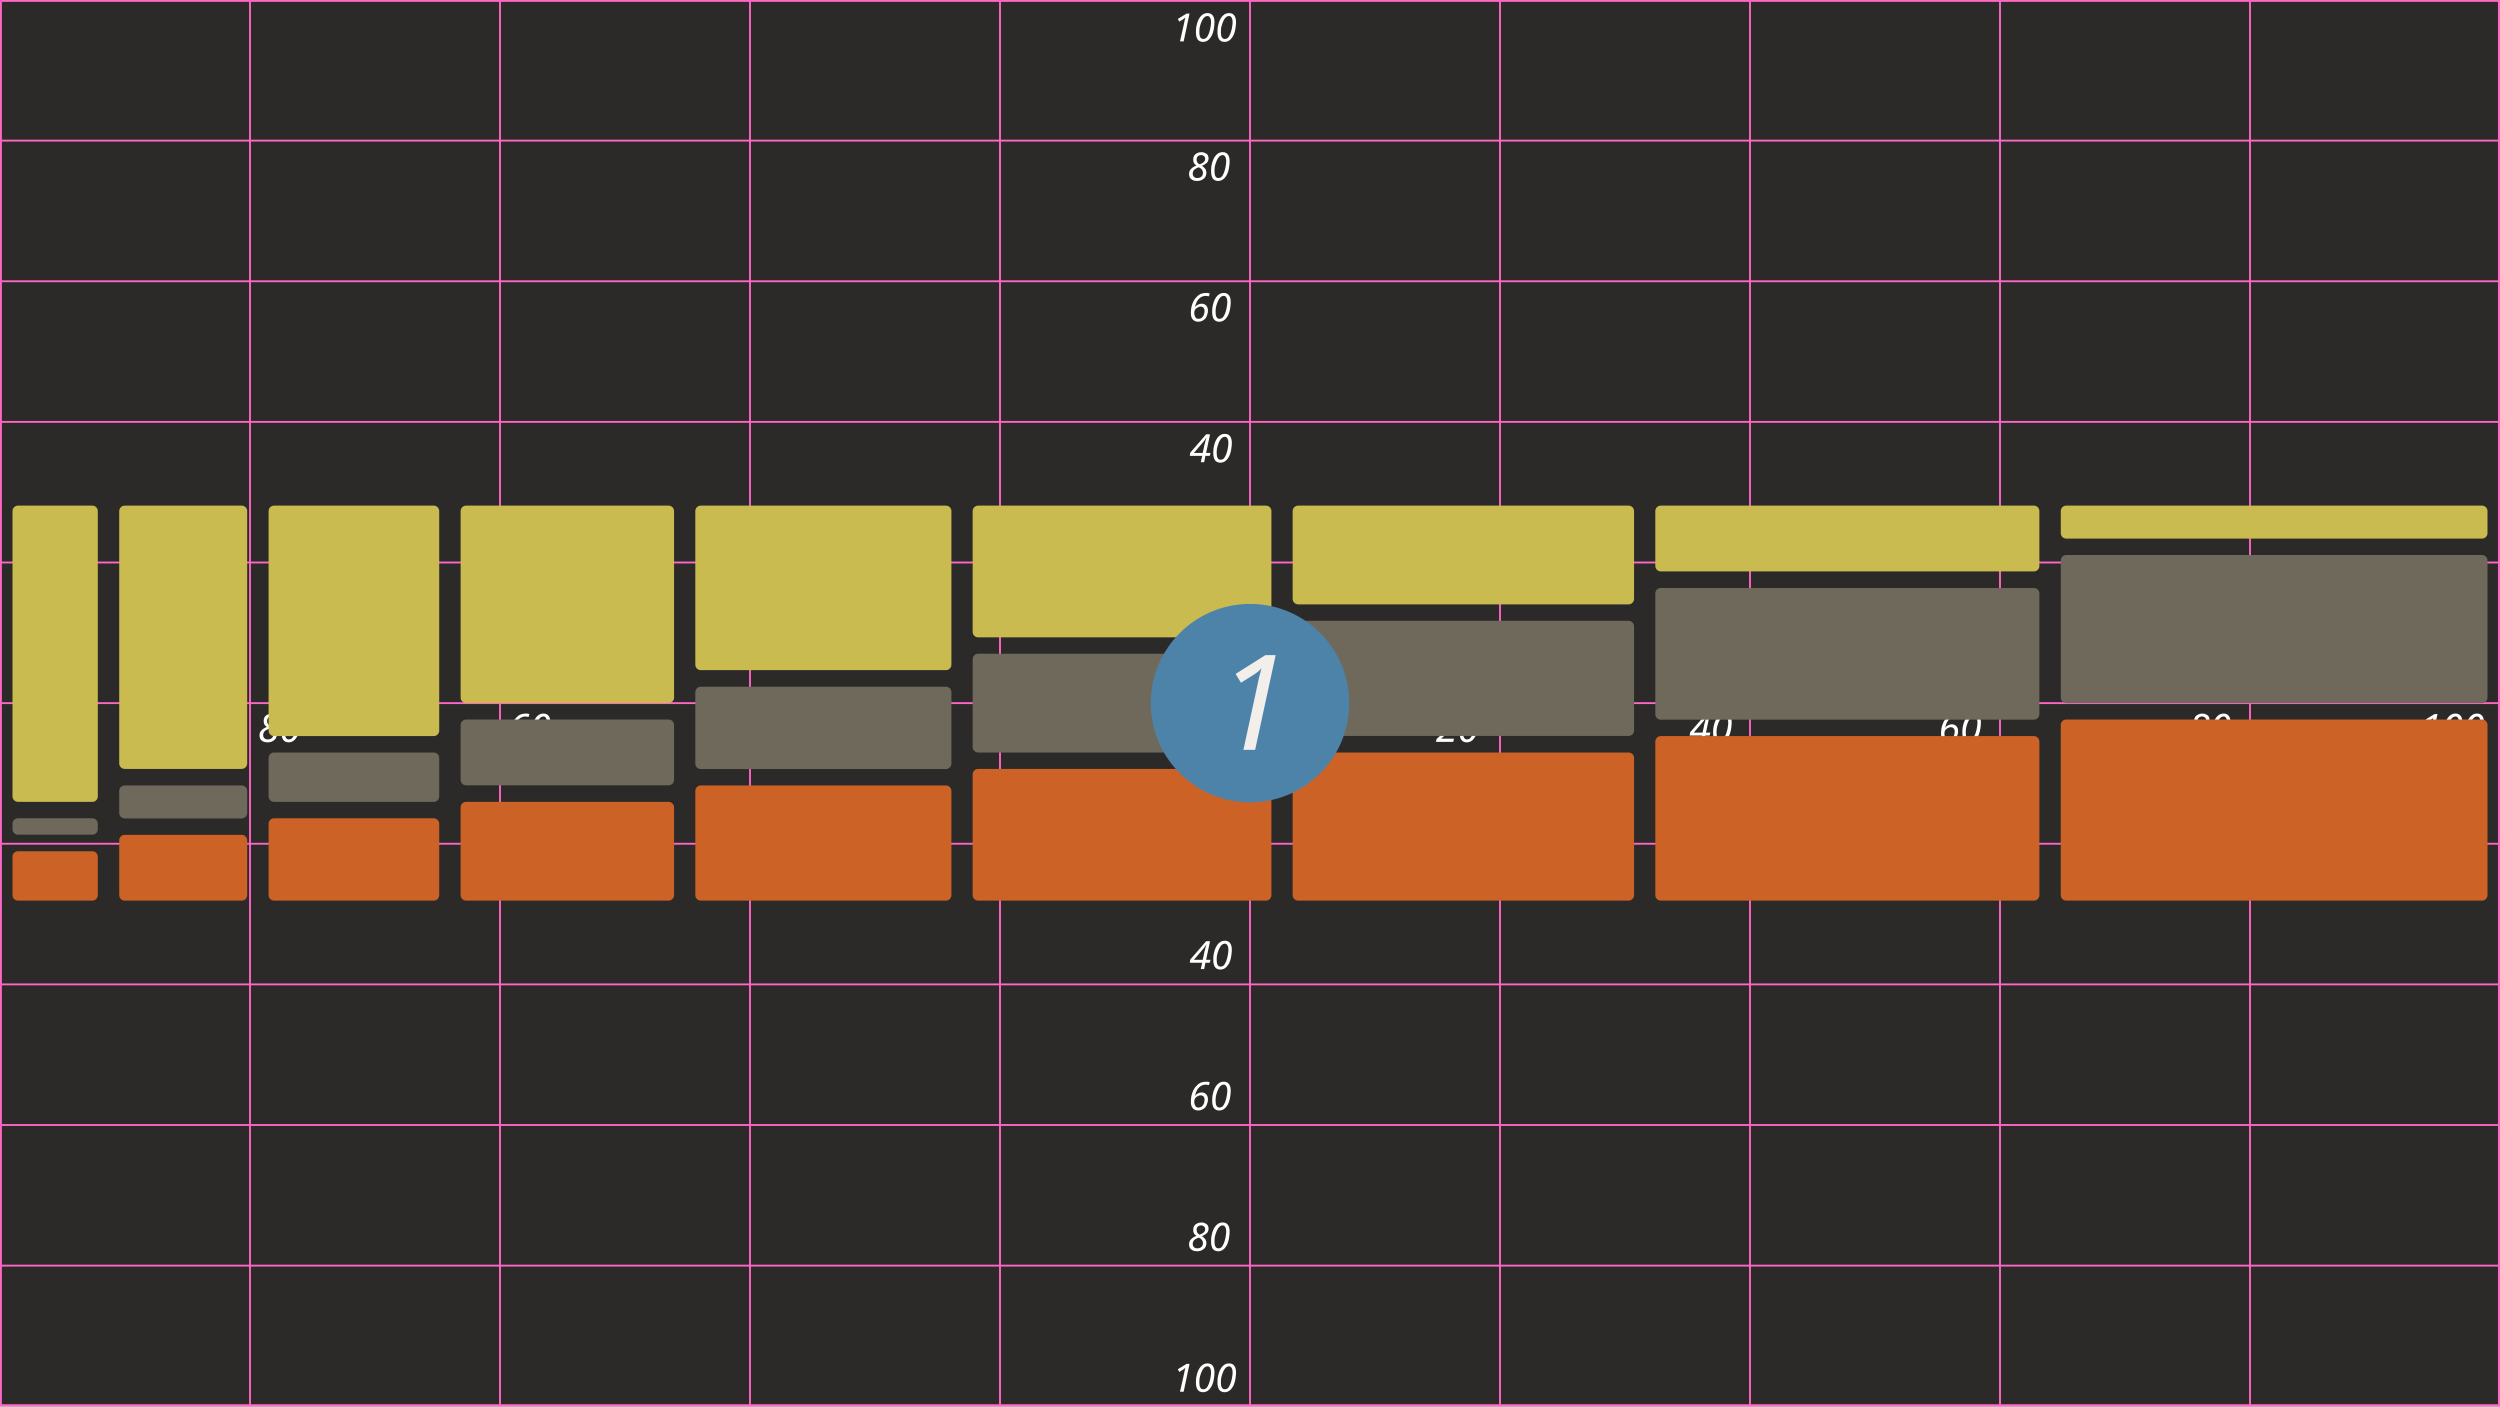
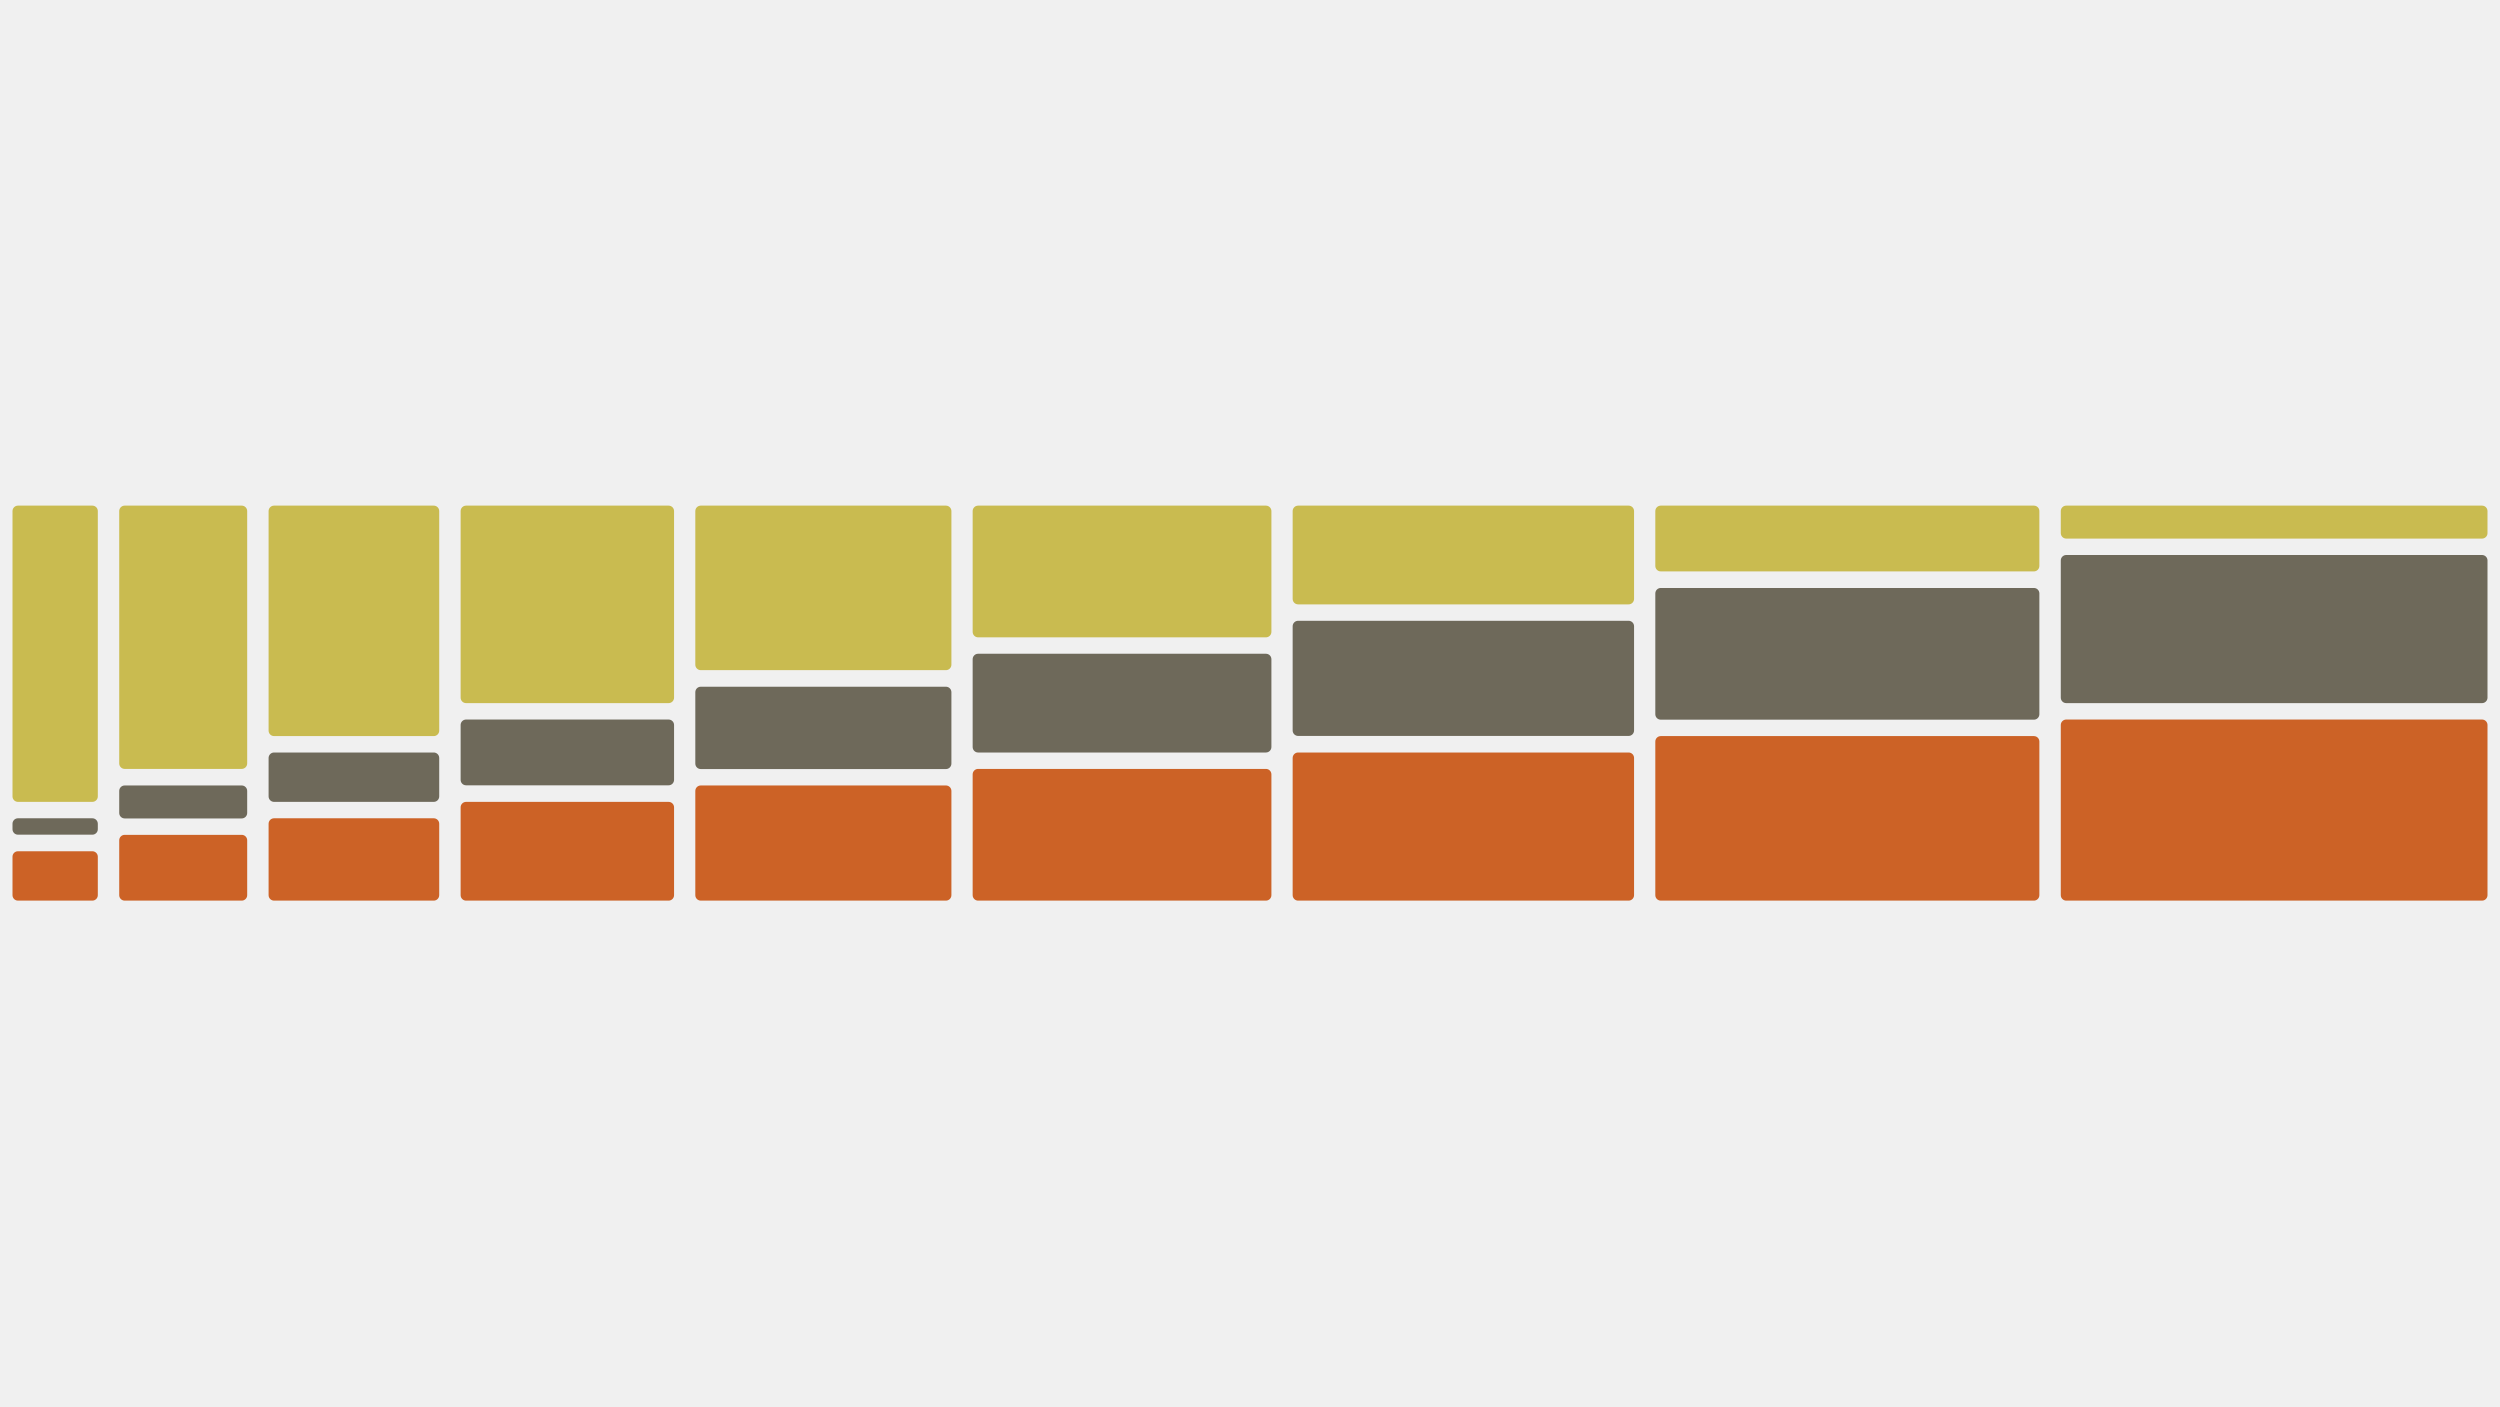
- <svg xmlns="http://www.w3.org/2000/svg" xmlns:xlink="http://www.w3.org/1999/xlink" id="uuid-b080c400-b634-4442-9071-06a1a65ab17b" data-name="ABs" width="160" height="90" viewBox="0 0 160 90">
+ <svg xmlns="http://www.w3.org/2000/svg" xmlns:xlink="http://www.w3.org/1999/xlink" id="uuid-a2655968-d389-44cf-912d-f955ff233f20" data-name="ABs" width="160" height="90" viewBox="0 0 160 90">
  <defs>
    <style>
-       .uuid-e7d952f4-4f90-4530-bc81-11880dfa3495 {
-         fill: #232323;
-       }
- 
-       .uuid-514c8740-1fdc-4a9b-8eb9-fc42b94b7c4e {
-         fill: #4e83a9;
-       }
- 
-       .uuid-4f962f03-51f4-4b17-9da5-a69a6a851605, .uuid-521f9429-5045-44f3-a830-547d9c51a3b3 {
+       .uuid-e16fae76-8663-4c8c-91cc-df105761b276 {
        fill: #6e695a;
      }

-       .uuid-f9c57d9c-33c5-4d3c-ae40-0c924c8b91f5 {
+       .uuid-fa08eacb-d70e-4f1d-bd7d-9b7469ea832a {
        fill: #cc6226;
      }

-       .uuid-b525bf4e-691d-49aa-aeb1-23fb63d9e3a6 {
-         fill: none;
-         stroke: #ff66c7;
-         stroke-width: .12px;
-       }
- 
-       .uuid-ca5fa026-307c-4a2b-a10b-d225f99682ae {
-         fill: #ff66c7;
-       }
- 
-       .uuid-521f9429-5045-44f3-a830-547d9c51a3b3 {
-         opacity: .1;
-       }
- 
-       .uuid-8b646e09-4d44-4bd3-8053-1cc863bb2b9d {
-         fill: #f2efeb;
-         font-size: 8.5px;
-       }
- 
-       .uuid-8b646e09-4d44-4bd3-8053-1cc863bb2b9d, .uuid-041f6832-f7dc-426b-8084-5019a5641973 {
-         font-family: Exo-Italic, Exo;
-         font-style: italic;
-       }
- 
-       .uuid-041f6832-f7dc-426b-8084-5019a5641973 {
-         fill: #fff;
-         font-size: 2.5px;
-       }
- 
-       .uuid-ab51cb68-0459-4aea-85fe-03c58b61d346 {
+       .uuid-f81a2a47-bfd2-4fa6-932c-70f89f03f860 {
        fill: #c9bb50;
      }
    </style>
-     <symbol id="uuid-becde1e4-982f-408f-81ce-db0e8c72844d" data-name="Bounding Box" viewBox="0 0 161.31 94.16">
-       <g>
-         <g id="uuid-f9ff3ade-4005-4319-a867-f183ee2eef5f" data-name="BG">
-           <rect class="uuid-e7d952f4-4f90-4530-bc81-11880dfa3495" x="1.31" width="160" height="90" />
-           <rect class="uuid-521f9429-5045-44f3-a830-547d9c51a3b3" x="1.31" width="160" height="90" />
-         </g>
-         <g id="uuid-9d5a7048-72d3-4148-9239-502c8043b3f5" data-name="Grid Lines">
-           <g>
-             <path class="uuid-ca5fa026-307c-4a2b-a10b-d225f99682ae" d="M161.18.12v89.75H1.43V.12h159.75M161.31,0H1.31v90h160V0h0Z" />
-             <line class="uuid-b525bf4e-691d-49aa-aeb1-23fb63d9e3a6" x1="1.31" y1="81" x2="161.31" y2="81" />
-             <line class="uuid-b525bf4e-691d-49aa-aeb1-23fb63d9e3a6" x1="1.31" y1="72" x2="161.31" y2="72" />
-             <line class="uuid-b525bf4e-691d-49aa-aeb1-23fb63d9e3a6" x1="1.31" y1="63" x2="161.31" y2="63" />
-             <line class="uuid-b525bf4e-691d-49aa-aeb1-23fb63d9e3a6" x1="1.31" y1="54" x2="161.31" y2="54" />
-             <line class="uuid-b525bf4e-691d-49aa-aeb1-23fb63d9e3a6" x1="1.31" y1="45" x2="161.31" y2="45" />
-             <line class="uuid-b525bf4e-691d-49aa-aeb1-23fb63d9e3a6" x1="1.31" y1="36" x2="161.31" y2="36" />
-             <line class="uuid-b525bf4e-691d-49aa-aeb1-23fb63d9e3a6" x1="1.31" y1="27" x2="161.31" y2="27" />
-             <line class="uuid-b525bf4e-691d-49aa-aeb1-23fb63d9e3a6" x1="1.31" y1="18" x2="161.31" y2="18" />
-             <line class="uuid-b525bf4e-691d-49aa-aeb1-23fb63d9e3a6" x1="1.31" y1="9" x2="161.31" y2="9" />
-             <line class="uuid-b525bf4e-691d-49aa-aeb1-23fb63d9e3a6" x1="145.31" x2="145.31" y2="90" />
-             <line class="uuid-b525bf4e-691d-49aa-aeb1-23fb63d9e3a6" x1="129.31" x2="129.31" y2="90" />
-             <line class="uuid-b525bf4e-691d-49aa-aeb1-23fb63d9e3a6" x1="113.31" x2="113.31" y2="90" />
-             <line class="uuid-b525bf4e-691d-49aa-aeb1-23fb63d9e3a6" x1="97.31" x2="97.31" y2="90" />
-             <line class="uuid-b525bf4e-691d-49aa-aeb1-23fb63d9e3a6" x1="81.31" x2="81.31" y2="90" />
-             <line class="uuid-b525bf4e-691d-49aa-aeb1-23fb63d9e3a6" x1="65.31" x2="65.31" y2="90" />
-             <line class="uuid-b525bf4e-691d-49aa-aeb1-23fb63d9e3a6" x1="49.31" x2="49.31" y2="90" />
-             <line class="uuid-b525bf4e-691d-49aa-aeb1-23fb63d9e3a6" x1="33.31" x2="33.31" y2="90" />
-             <line class="uuid-b525bf4e-691d-49aa-aeb1-23fb63d9e3a6" x1="17.31" x2="17.31" y2="90" />
-           </g>
-         </g>
-         <g id="uuid-3a7525af-4eab-4019-aa5b-8d86ee16bd81" data-name="Numbers as %">
-           <text class="uuid-041f6832-f7dc-426b-8084-5019a5641973" transform="translate(93.21 47.48)">
-             <tspan x="0" y="0">20</tspan>
-           </text>
-           <text class="uuid-041f6832-f7dc-426b-8084-5019a5641973" transform="translate(109.43 47.48)">
-             <tspan x="0" y="0">40</tspan>
-           </text>
-           <text class="uuid-041f6832-f7dc-426b-8084-5019a5641973" transform="translate(125.38 47.48)">
-             <tspan x="0" y="0">60</tspan>
-           </text>
-           <text class="uuid-041f6832-f7dc-426b-8084-5019a5641973" transform="translate(141.36 47.48)">
-             <tspan x="0" y="0">80</tspan>
-           </text>
-           <text class="uuid-041f6832-f7dc-426b-8084-5019a5641973" transform="translate(156.2 47.48)">
-             <tspan x="0" y="0">100</tspan>
-           </text>
-           <text class="uuid-041f6832-f7dc-426b-8084-5019a5641973" transform="translate(1.8 47.48)">
-             <tspan x="0" y="0">100</tspan>
-           </text>
-           <text class="uuid-041f6832-f7dc-426b-8084-5019a5641973" transform="translate(17.81 47.48)">
-             <tspan x="0" y="0">80</tspan>
-           </text>
-           <text class="uuid-041f6832-f7dc-426b-8084-5019a5641973" transform="translate(33.83 47.48)">
-             <tspan x="0" y="0">60</tspan>
-           </text>
-           <text class="uuid-041f6832-f7dc-426b-8084-5019a5641973" transform="translate(49.84 47.48)">
-             <tspan x="0" y="0">40</tspan>
-           </text>
-           <text class="uuid-041f6832-f7dc-426b-8084-5019a5641973" transform="translate(65.85 47.48)">
-             <tspan x="0" y="0">20</tspan>
-           </text>
-           <text class="uuid-041f6832-f7dc-426b-8084-5019a5641973" transform="translate(77.39 38.59)">
-             <tspan x="0" y="0">20</tspan>
-           </text>
-           <text class="uuid-041f6832-f7dc-426b-8084-5019a5641973" transform="translate(77.44 29.58)">
-             <tspan x="0" y="0">40</tspan>
-           </text>
-           <text class="uuid-041f6832-f7dc-426b-8084-5019a5641973" transform="translate(77.37 20.56)">
-             <tspan x="0" y="0">60</tspan>
-           </text>
-           <text class="uuid-041f6832-f7dc-426b-8084-5019a5641973" transform="translate(77.3 11.55)">
-             <tspan x="0" y="0">80</tspan>
-           </text>
-           <text class="uuid-041f6832-f7dc-426b-8084-5019a5641973" transform="translate(76.33 2.65)">
-             <tspan x="0" y="0">100</tspan>
-           </text>
-           <text class="uuid-041f6832-f7dc-426b-8084-5019a5641973" transform="translate(76.33 89.07)">
-             <tspan x="0" y="0">100</tspan>
-           </text>
-           <text class="uuid-041f6832-f7dc-426b-8084-5019a5641973" transform="translate(77.3 80.05)">
-             <tspan x="0" y="0">80</tspan>
-           </text>
-           <text class="uuid-041f6832-f7dc-426b-8084-5019a5641973" transform="translate(77.37 71.04)">
-             <tspan x="0" y="0">60</tspan>
-           </text>
-           <text class="uuid-041f6832-f7dc-426b-8084-5019a5641973" transform="translate(77.44 62.02)">
-             <tspan x="0" y="0">40</tspan>
-           </text>
-           <text class="uuid-041f6832-f7dc-426b-8084-5019a5641973" transform="translate(77.39 53.13)">
-             <tspan x="0" y="0">20</tspan>
-           </text>
-         </g>
-       </g>
-     </symbol>
+     <symbol id="uuid-ddf559db-ed3f-4d65-b8e2-e40977ebc841" data-name="Bounding Box" viewBox="0 0 161.31 94.16" />
  </defs>
-   <g id="uuid-bc79b4b7-4033-4fea-9533-b62284e627a9" data-name="AB01">
-     <use width="161.31" height="94.16" transform="translate(-1.31)" xlink:href="#uuid-becde1e4-982f-408f-81ce-db0e8c72844d" />
-     <g id="uuid-6e8ad3d1-8e94-4710-9257-8494c79f1d81" data-name="Logo copy">
-       <rect class="uuid-ab51cb68-0459-4aea-85fe-03c58b61d346" x="131.89" y="32.36" width="27.31" height="2.11" rx=".35" ry=".35" />
-       <rect class="uuid-ab51cb68-0459-4aea-85fe-03c58b61d346" x="105.94" y="32.36" width="24.58" height="4.21" rx=".35" ry=".35" />
-       <rect class="uuid-ab51cb68-0459-4aea-85fe-03c58b61d346" x="82.73" y="32.36" width="21.85" height="6.32" rx=".35" ry=".35" />
-       <rect class="uuid-ab51cb68-0459-4aea-85fe-03c58b61d346" x="62.25" y="32.36" width="19.12" height="8.43" rx=".35" ry=".35" />
-       <rect class="uuid-ab51cb68-0459-4aea-85fe-03c58b61d346" x="44.5" y="32.36" width="16.39" height="10.53" rx=".35" ry=".35" />
-       <rect class="uuid-ab51cb68-0459-4aea-85fe-03c58b61d346" x="29.48" y="32.36" width="13.66" height="12.64" rx=".35" ry=".35" />
-       <rect class="uuid-ab51cb68-0459-4aea-85fe-03c58b61d346" x="17.19" y="32.36" width="10.92" height="14.75" rx=".35" ry=".35" />
-       <rect class="uuid-ab51cb68-0459-4aea-85fe-03c58b61d346" x="7.63" y="32.36" width="8.19" height="16.85" rx=".35" ry=".35" />
-       <rect class="uuid-ab51cb68-0459-4aea-85fe-03c58b61d346" x=".8" y="32.36" width="5.46" height="18.96" rx=".35" ry=".35" />
-       <rect class="uuid-f9c57d9c-33c5-4d3c-ae40-0c924c8b91f5" x=".8" y="54.48" width="5.46" height="3.16" rx=".35" ry=".35" />
-       <rect class="uuid-4f962f03-51f4-4b17-9da5-a69a6a851605" x=".8" y="52.37" width="5.46" height="1.05" rx=".35" ry=".35" />
-       <rect class="uuid-f9c57d9c-33c5-4d3c-ae40-0c924c8b91f5" x="131.89" y="46.05" width="27.31" height="11.59" rx=".35" ry=".35" />
-       <rect class="uuid-4f962f03-51f4-4b17-9da5-a69a6a851605" x="131.89" y="35.52" width="27.31" height="9.48" rx=".35" ry=".35" />
-       <rect class="uuid-f9c57d9c-33c5-4d3c-ae40-0c924c8b91f5" x="105.94" y="47.11" width="24.58" height="10.53" rx=".35" ry=".35" />
-       <rect class="uuid-4f962f03-51f4-4b17-9da5-a69a6a851605" x="105.94" y="37.63" width="24.58" height="8.43" rx=".35" ry=".35" />
-       <rect class="uuid-f9c57d9c-33c5-4d3c-ae40-0c924c8b91f5" x="82.73" y="48.16" width="21.85" height="9.48" rx=".35" ry=".35" />
-       <rect class="uuid-4f962f03-51f4-4b17-9da5-a69a6a851605" x="82.73" y="39.73" width="21.85" height="7.37" rx=".35" ry=".35" />
-       <rect class="uuid-f9c57d9c-33c5-4d3c-ae40-0c924c8b91f5" x="62.25" y="49.21" width="19.12" height="8.43" rx=".35" ry=".35" />
-       <rect class="uuid-4f962f03-51f4-4b17-9da5-a69a6a851605" x="62.25" y="41.84" width="19.12" height="6.32" rx=".35" ry=".35" />
-       <rect class="uuid-f9c57d9c-33c5-4d3c-ae40-0c924c8b91f5" x="44.5" y="50.27" width="16.39" height="7.37" rx=".35" ry=".35" />
-       <rect class="uuid-4f962f03-51f4-4b17-9da5-a69a6a851605" x="44.5" y="43.95" width="16.39" height="5.27" rx=".35" ry=".35" />
-       <rect class="uuid-f9c57d9c-33c5-4d3c-ae40-0c924c8b91f5" x="29.48" y="51.32" width="13.66" height="6.32" rx=".35" ry=".35" />
-       <rect class="uuid-4f962f03-51f4-4b17-9da5-a69a6a851605" x="29.48" y="46.05" width="13.66" height="4.21" rx=".35" ry=".35" />
-       <rect class="uuid-f9c57d9c-33c5-4d3c-ae40-0c924c8b91f5" x="17.19" y="52.37" width="10.92" height="5.27" rx=".35" ry=".35" />
-       <rect class="uuid-4f962f03-51f4-4b17-9da5-a69a6a851605" x="17.19" y="48.16" width="10.92" height="3.16" rx=".35" ry=".35" />
-       <rect class="uuid-f9c57d9c-33c5-4d3c-ae40-0c924c8b91f5" x="7.63" y="53.43" width="8.19" height="4.21" rx=".35" ry=".35" />
-       <rect class="uuid-4f962f03-51f4-4b17-9da5-a69a6a851605" x="7.63" y="50.27" width="8.19" height="2.11" rx=".35" ry=".35" />
-     </g>
-     <g id="uuid-eb0aff95-a9c7-42f6-9fdb-d9dc680d9450" data-name="Single AB Number copy 8">
-       <g>
-         <circle class="uuid-514c8740-1fdc-4a9b-8eb9-fc42b94b7c4e" cx="80" cy="45" r="6.35" />
-         <text class="uuid-8b646e09-4d44-4bd3-8053-1cc863bb2b9d" transform="translate(77.86 47.99)">
-           <tspan x="0" y="0">1</tspan>
-         </text>
-       </g>
+   <g id="uuid-17226d75-d289-459d-bb3a-40436ccc2871" data-name="AB01">
+     <use width="161.31" height="94.16" transform="translate(-1.31)" xlink:href="#uuid-ddf559db-ed3f-4d65-b8e2-e40977ebc841" />
+     <g id="uuid-3c71e8b4-2381-4a39-a698-d7e48e4747df" data-name="Logo copy">
+       <rect class="uuid-f81a2a47-bfd2-4fa6-932c-70f89f03f860" x="131.89" y="32.36" width="27.31" height="2.11" rx=".35" ry=".35" />
+       <rect class="uuid-f81a2a47-bfd2-4fa6-932c-70f89f03f860" x="105.94" y="32.36" width="24.58" height="4.21" rx=".35" ry=".35" />
+       <rect class="uuid-f81a2a47-bfd2-4fa6-932c-70f89f03f860" x="82.73" y="32.36" width="21.85" height="6.32" rx=".35" ry=".35" />
+       <rect class="uuid-f81a2a47-bfd2-4fa6-932c-70f89f03f860" x="62.25" y="32.36" width="19.12" height="8.43" rx=".35" ry=".35" />
+       <rect class="uuid-f81a2a47-bfd2-4fa6-932c-70f89f03f860" x="44.5" y="32.36" width="16.39" height="10.53" rx=".35" ry=".35" />
+       <rect class="uuid-f81a2a47-bfd2-4fa6-932c-70f89f03f860" x="29.48" y="32.36" width="13.66" height="12.64" rx=".35" ry=".35" />
+       <rect class="uuid-f81a2a47-bfd2-4fa6-932c-70f89f03f860" x="17.19" y="32.36" width="10.92" height="14.75" rx=".35" ry=".35" />
+       <rect class="uuid-f81a2a47-bfd2-4fa6-932c-70f89f03f860" x="7.63" y="32.36" width="8.19" height="16.85" rx=".35" ry=".35" />
+       <rect class="uuid-f81a2a47-bfd2-4fa6-932c-70f89f03f860" x=".8" y="32.36" width="5.46" height="18.96" rx=".35" ry=".35" />
+       <rect class="uuid-fa08eacb-d70e-4f1d-bd7d-9b7469ea832a" x=".8" y="54.48" width="5.46" height="3.16" rx=".35" ry=".35" />
+       <rect class="uuid-e16fae76-8663-4c8c-91cc-df105761b276" x=".8" y="52.37" width="5.46" height="1.05" rx=".35" ry=".35" />
+       <rect class="uuid-fa08eacb-d70e-4f1d-bd7d-9b7469ea832a" x="131.89" y="46.05" width="27.31" height="11.59" rx=".35" ry=".35" />
+       <rect class="uuid-e16fae76-8663-4c8c-91cc-df105761b276" x="131.89" y="35.52" width="27.31" height="9.48" rx=".35" ry=".35" />
+       <rect class="uuid-fa08eacb-d70e-4f1d-bd7d-9b7469ea832a" x="105.94" y="47.11" width="24.58" height="10.53" rx=".35" ry=".35" />
+       <rect class="uuid-e16fae76-8663-4c8c-91cc-df105761b276" x="105.94" y="37.63" width="24.58" height="8.43" rx=".35" ry=".35" />
+       <rect class="uuid-fa08eacb-d70e-4f1d-bd7d-9b7469ea832a" x="82.73" y="48.16" width="21.85" height="9.48" rx=".35" ry=".35" />
+       <rect class="uuid-e16fae76-8663-4c8c-91cc-df105761b276" x="82.73" y="39.73" width="21.85" height="7.37" rx=".35" ry=".35" />
+       <rect class="uuid-fa08eacb-d70e-4f1d-bd7d-9b7469ea832a" x="62.25" y="49.21" width="19.12" height="8.43" rx=".35" ry=".35" />
+       <rect class="uuid-e16fae76-8663-4c8c-91cc-df105761b276" x="62.25" y="41.84" width="19.12" height="6.32" rx=".35" ry=".35" />
+       <rect class="uuid-fa08eacb-d70e-4f1d-bd7d-9b7469ea832a" x="44.5" y="50.27" width="16.39" height="7.37" rx=".35" ry=".35" />
+       <rect class="uuid-e16fae76-8663-4c8c-91cc-df105761b276" x="44.5" y="43.95" width="16.39" height="5.27" rx=".35" ry=".35" />
+       <rect class="uuid-fa08eacb-d70e-4f1d-bd7d-9b7469ea832a" x="29.48" y="51.32" width="13.66" height="6.32" rx=".35" ry=".35" />
+       <rect class="uuid-e16fae76-8663-4c8c-91cc-df105761b276" x="29.48" y="46.05" width="13.66" height="4.21" rx=".35" ry=".35" />
+       <rect class="uuid-fa08eacb-d70e-4f1d-bd7d-9b7469ea832a" x="17.19" y="52.37" width="10.92" height="5.27" rx=".35" ry=".35" />
+       <rect class="uuid-e16fae76-8663-4c8c-91cc-df105761b276" x="17.19" y="48.16" width="10.92" height="3.16" rx=".35" ry=".35" />
+       <rect class="uuid-fa08eacb-d70e-4f1d-bd7d-9b7469ea832a" x="7.63" y="53.43" width="8.19" height="4.21" rx=".35" ry=".35" />
+       <rect class="uuid-e16fae76-8663-4c8c-91cc-df105761b276" x="7.63" y="50.27" width="8.19" height="2.11" rx=".35" ry=".35" />
    </g>
  </g>
</svg>
